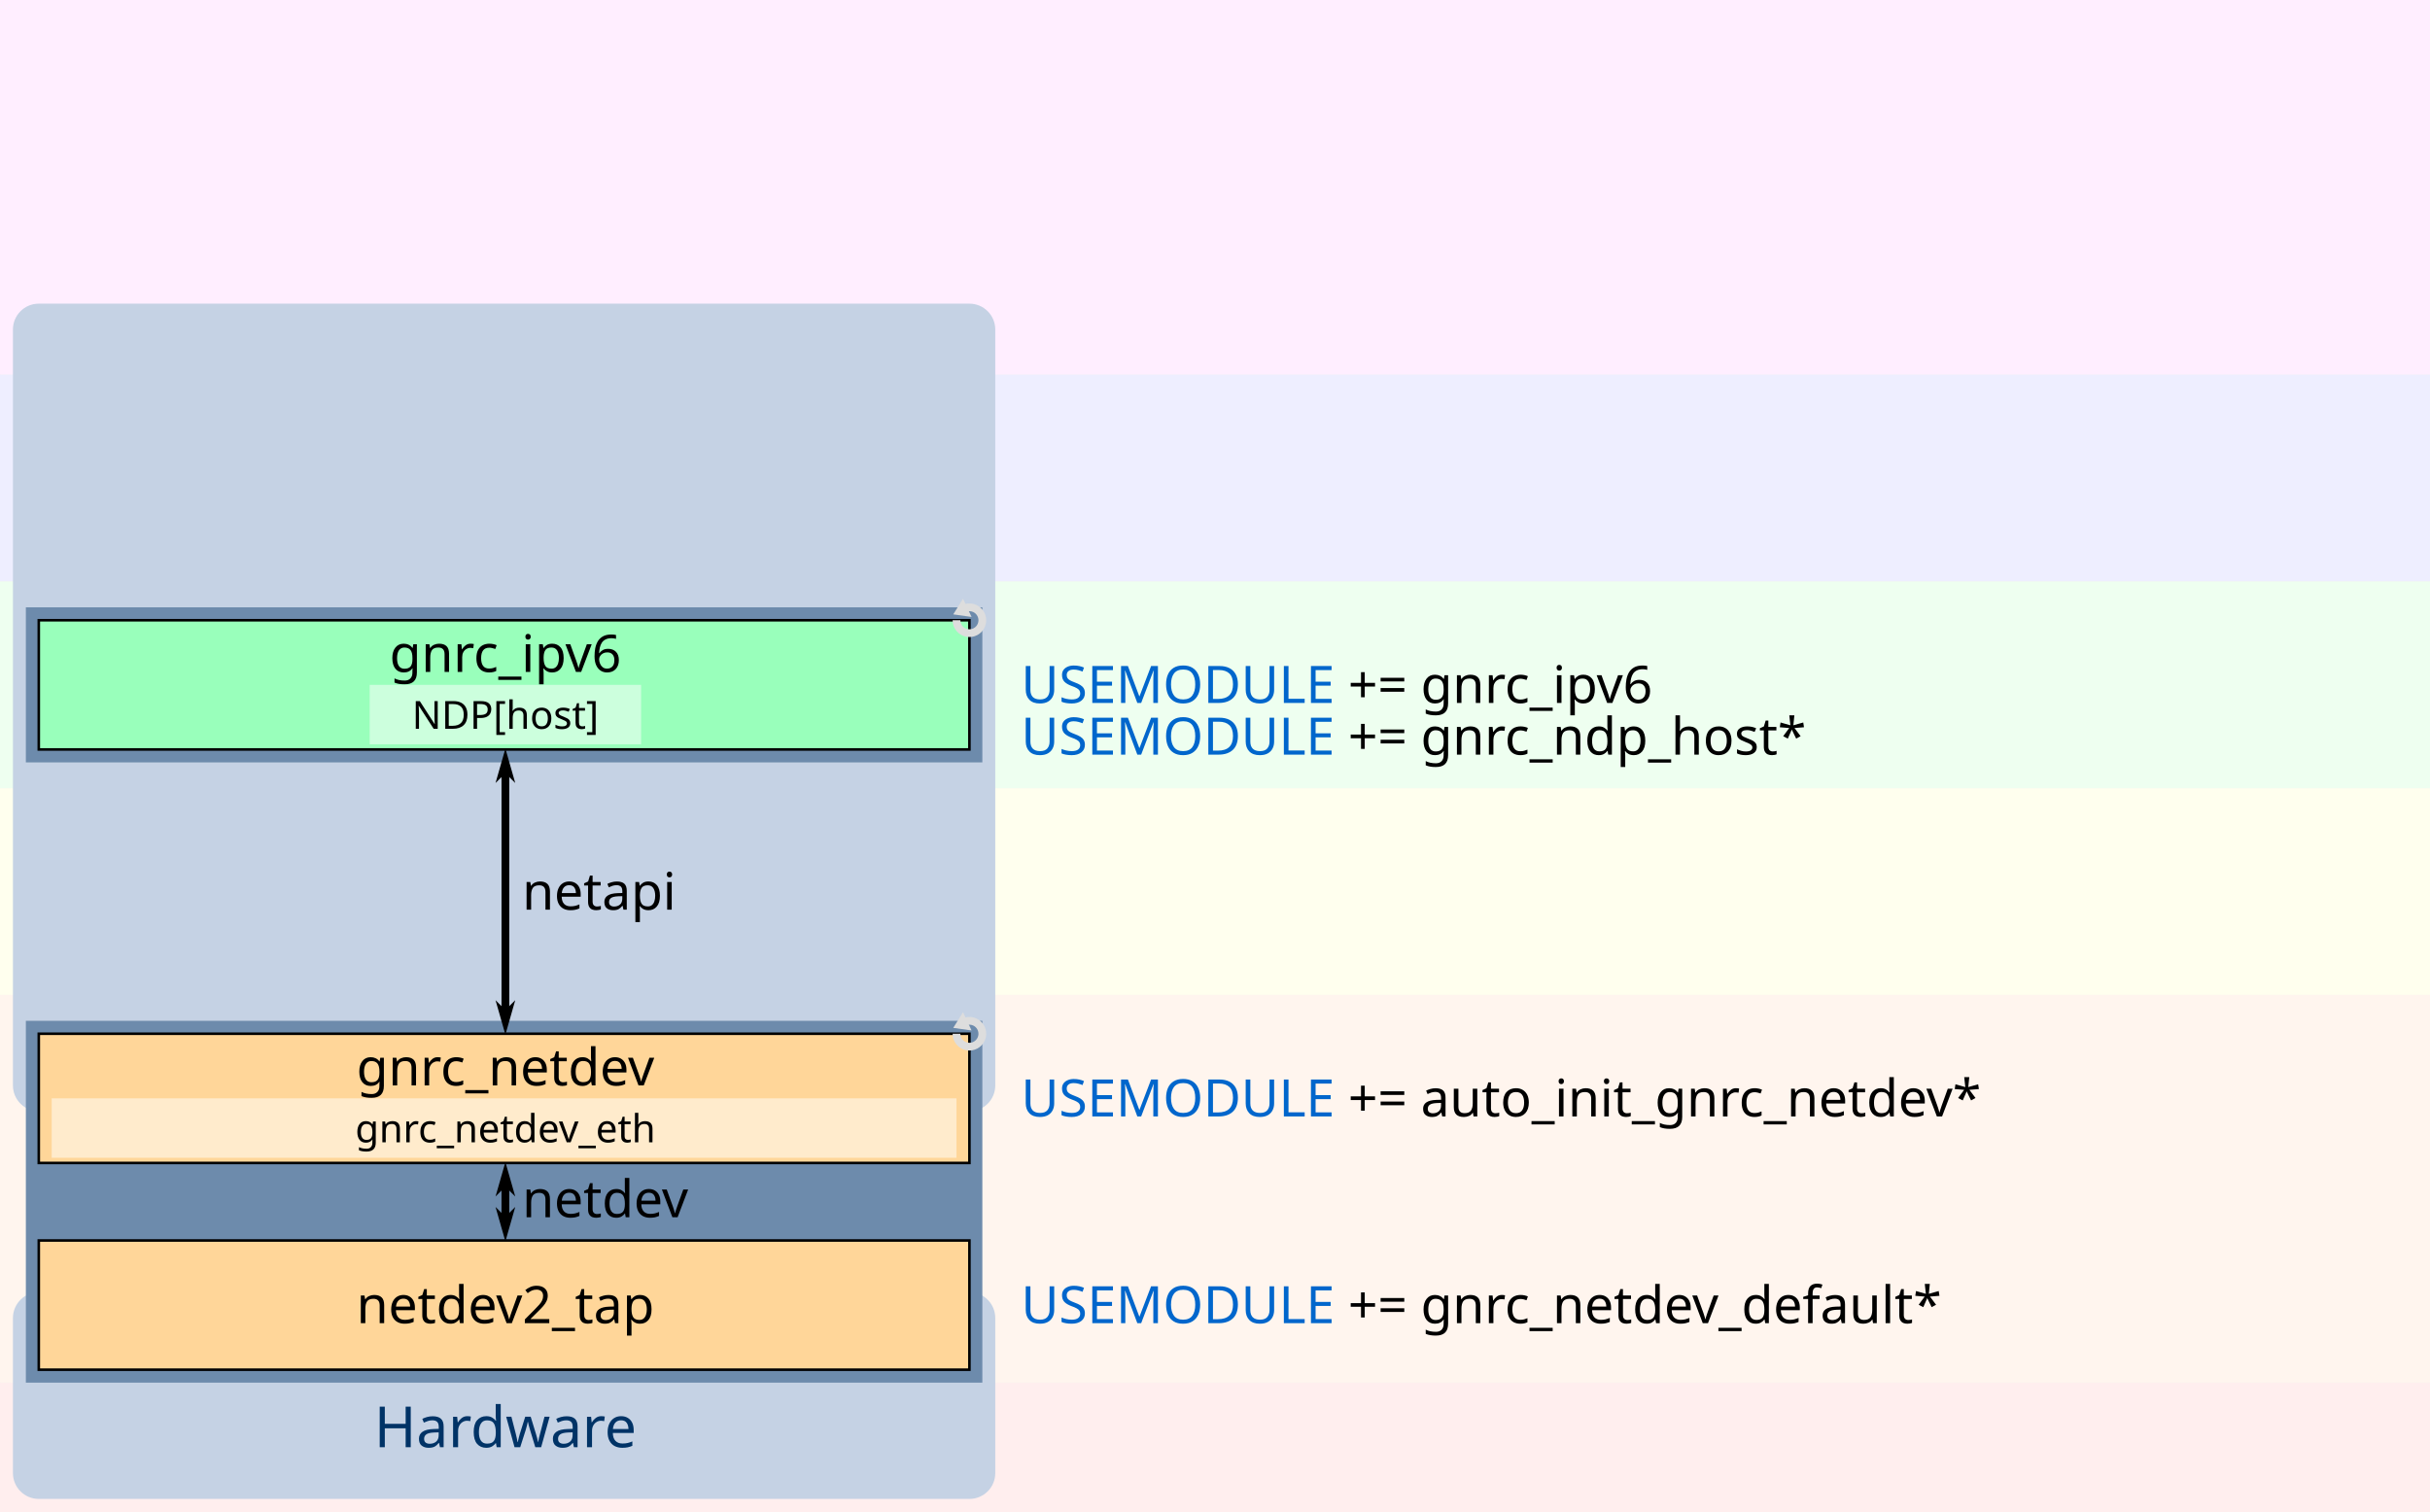
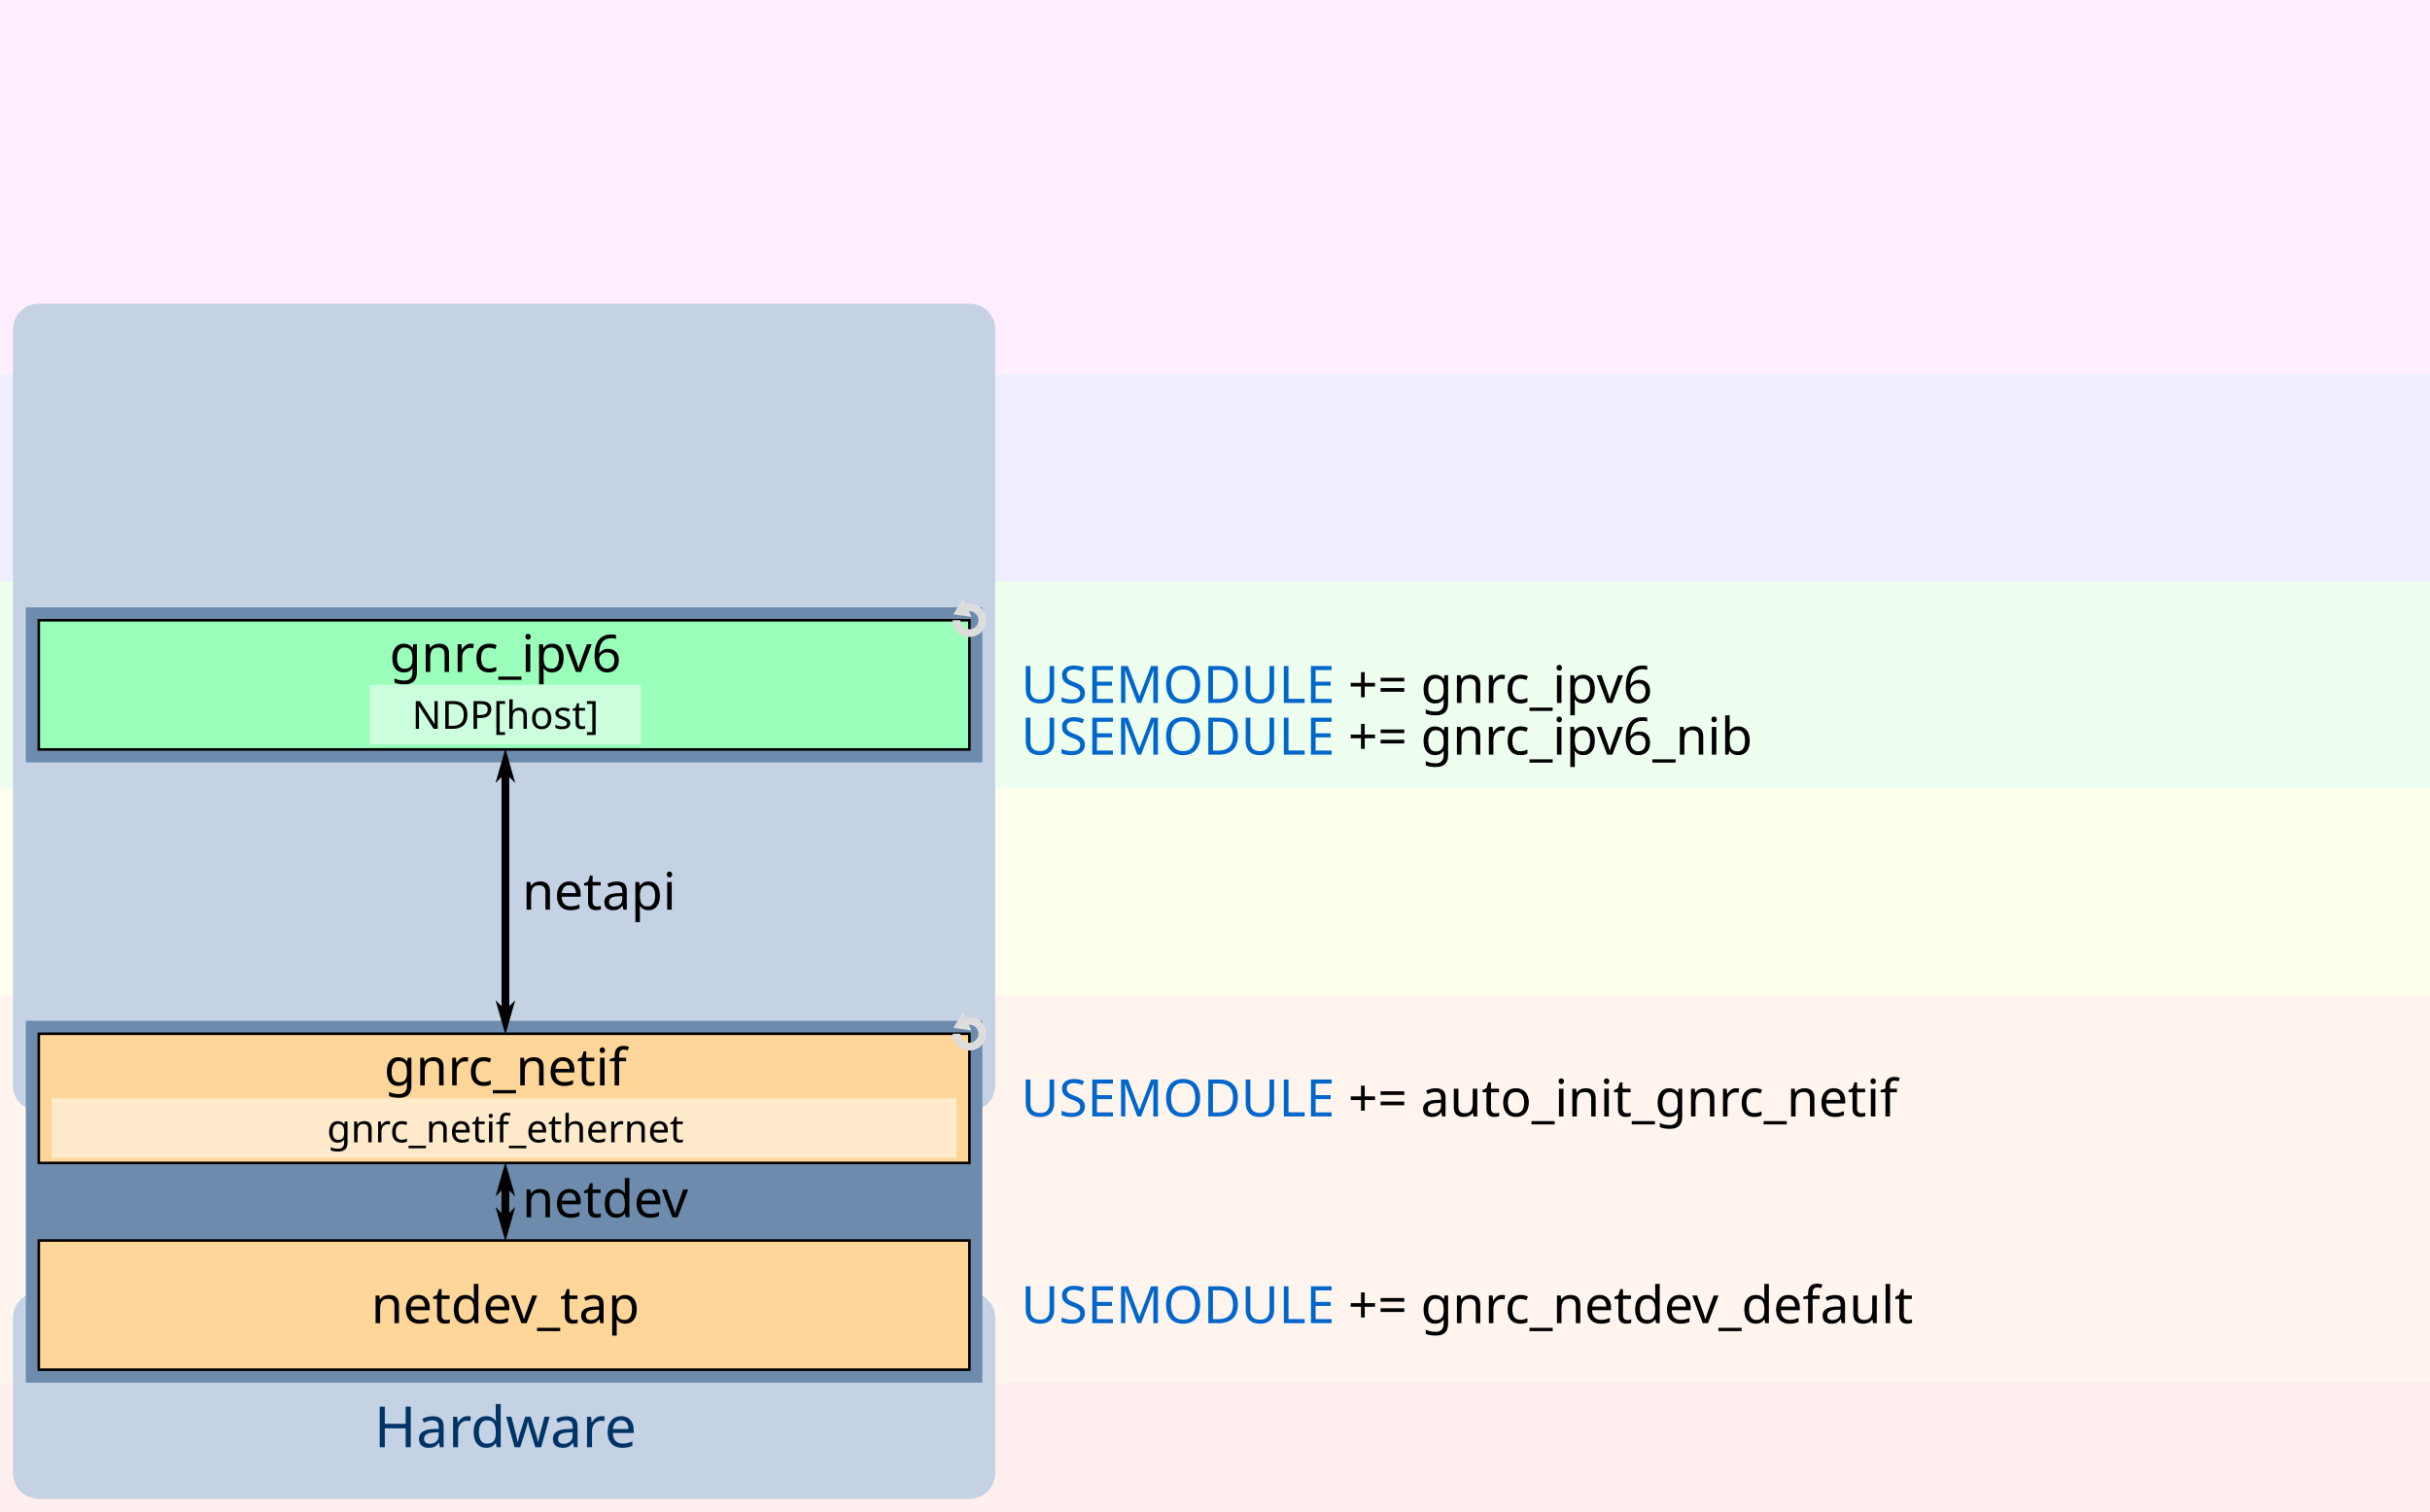
<svg xmlns="http://www.w3.org/2000/svg" version="1.1" width="110mm" height="68.457mm" viewBox="0 0 940 585">
  <defs>
    <style type="text/css">
        .modbox-text {
          line-height: 125%;
          fill: #000000;
          font-family: 'CMU Sans Serif';
          font-size: 20px;
          text-anchor: middle;
        }
        .submodbox-text {
          line-height: 125%;
          fill: #000000;
          font-family: 'CMU Sans Serif';
          font-size: 15px;
          text-anchor: middle;
        }
        .legend {
          fill: #000000;
          font-family: 'CMU Sans Serif';
          font-size: 22px;
          text-anchor: start;
          text-align: center;
        }
        .modbox {
          fill: #ffffff;
          stroke: #000000;
          stroke-miterlimit: 4;
          stroke-miterjoin: round;
          stroke-width: 1;
        }
        .submodbox {
          fill: #ffffff;
        }
        rect.thread {
          fill: #6D8BAC;
        }
        .outer-text {
          line-height: 125%;
          fill: #003366;
          font-family: 'CMU Sans Serif';
          font-size: 22px;
          text-anchor: middle;
        }
        .outer-text-netapi {
          line-height: 125%;
          fill: #000000;
          font-family: 'CMU Sans Serif';
          font-size: 20px;
          text-anchor: start;
        }
        .outer-stroke {
          fill: #C5D2E4;
          stroke: none;
        }
        #gnrc-detail-sock {
          fill: none;
          stroke: url(#outer-gradient-sock);
          stroke-linejoin: miter;
          stroke-miterlimit: 4;
          stroke-width: 3;
        }
        #gnrc-detail-netdev {
          fill: none;
          stroke: url(#outer-gradient-netdev);
          stroke-linejoin: miter;
          stroke-miterlimit: 4;
          stroke-width: 3;
        }
        .thread-marker {
          fill: none;
          stroke: #dddddd;
          marker-end: url(#thread-marker-end);
          stroke-width: 3;
        }
        .outer-stroke-dashed {
          fill: none;
          stroke: #000000;
          stroke-dasharray: 9, 9;
          stroke-linejoin: miter;
          stroke-miterlimit: 4;
          stroke-width: 3;
        }
        .outer-stroke-dotted {
          fill: none;
          stroke: #000000;
          stroke-dasharray: 1, 5;
          stroke-linejoin: miter;
          stroke-miterlimit: 4;
          stroke-width: 3;
        }
        .outer-stroke-arrow {
          fill: none;
          marker-start: url(#arrow-start);
          marker-end: url(#arrow-end);
          stroke: #000000;
          stroke-linejoin: miter;
          stroke-miterlimit: 4;
          stroke-width: 3;
        }
        .outer-arrow-head {
          fill: #000000;
          fill-rule: evenodd;
          stroke: #000000;
          stroke-width: 1pt;
        }
        .thread-marker-head {
          fill: #dddddd;
        }

        #gnrc-sock-box {
          fill: #ff99ff;
        }
        #gnrc-tcp-box,#gnrc-udp-box {
          fill: #9999ff;
        }
        #gnrc-ipv6-box {
          fill: #99ffbb;
        }
        #gnrc-ipv6 .submodbox {
          fill: #ccffdd;
        }
        #gnrc-6lo-box {
          fill: #ffff99;
        }
        .mac-box {
          fill: #ffd699;
        }
        .mac-group .submodbox {
          fill: #ffebcc;
        }
        .appl {
          fill: #ffeeff;
        }
        .tl {
          fill: #eeeeff;
        }
        .nl {
          fill: #eefff0;
        }
        .adpl {
          fill: #ffffee;
        }
        .ll {
          fill: #fff5ee;
        }
        .pl {
          fill: #ffeeee;
        }
        .codebox {
          line-height: 125%;
          fill: #000000;
          font-family: 'Source Code Pro';
          font-size: 20px;
          text-anchor: left;
        }
        .codebox .codebox-variable {
          line-height: 125%;
          fill: #0066cc;
          font-family: 'Source Code Pro';
          font-size: 20px;
          text-anchor: left;
        }
    </style>
    <linearGradient id="outer-gradient-sock" x1="0%" y1="0%" x2="0%" y2="100%">
      <stop style="stop-color: #000000; stop-opacity: 0;" offset="0" />
      <stop style="stop-color: #000000; stop-opacity: 0;" offset="0.1" />
      <stop style="stop-color: #000000; stop-opacity: 1;" offset="0.9" />
      <stop style="stop-color: #000000; stop-opacity: 1;" offset="1" />
    </linearGradient>
    <linearGradient id="outer-gradient-netdev" x1="0%" y1="0%" x2="0%" y2="100%">
      <stop style="stop-color: #000000; stop-opacity: 1;" offset="0" />
      <stop style="stop-color: #000000; stop-opacity: 1;" offset="0.1" />
      <stop style="stop-color: #000000; stop-opacity: 0;" offset="0.9" />
      <stop style="stop-color: #000000; stop-opacity: 0;" offset="1" />
    </linearGradient>
    <marker style="overflow: visible" id="arrow-start" orient="auto">
      <path class="outer-arrow-head" d="M 0,0 5,-5 -12.5,0 5,5 0,0 z" transform="matrix(0.2,0,0,0.2,1.2,0)" />
    </marker>
    <marker style="overflow: visible" id="arrow-end" orient="auto">
      <path class="outer-arrow-head" d="M 0,0 5,-5 -12.5,0 5,5 0,0 z" transform="matrix(-0.2,0,0,-0.2,-1.2,0)" />
    </marker>
    <marker style="overflow: visible" id="thread-marker-end" orient="auto">
      <path class="thread-marker-head" d="M 1,0 -1,1.3 -1,-1.3 z" transform="rotate(20)" />
    </marker>
  </defs>
  <rect class="appl" x="0" y="0" width="1500" height="145" />
  <rect class="tl" x="0" y="145" width="1500" height="80" />
  <rect class="nl" x="0" y="225" width="1500" height="80" />
  <rect class="adpl" x="0" y="305" width="1500" height="80" />
  <rect class="ll" x="0" y="385" width="1500" height="150" />
  <rect class="pl" x="0" y="535" width="1500" height="80" />
  <g id="gnrc-detail" transform="translate(5,0)">
    <g id="gnrc-detail-gnrc" transform="translate(0,80)">
      <rect id="sys-net-border" class="outer-stroke" x="0" y="37.5" width="380" height="312.5" rx="10" ry="10" />
      <rect id="hardware-border-box" class="outer-stroke" x="0" y="420" width="380" height="80" rx="10" ry="10" />
      <rect id="hardware-ipv6-thread-box" class="thread" x="5" y="315" width="370" height="140" />
      <rect id="gnrc-ipv6-thread" class="thread" x="5" y="155" width="370" height="60" />
      <g id="gnrc-ipv6" class="thread">
        <rect id="gnrc-ipv6-box" class="modbox" x="10" y="160" width="360" height="50">
        </rect>
        <text id="gnrc-ipv6-label" class="modbox-text" x="190.5" y="180">
          <tspan>gnrc_ipv6</tspan>
        </text>
        <rect class="submodbox" x="138" y="185" width="105" height="23" />
        <text id="gnrc-ndp-router-label" class="submodbox-text" x="190.5" y="202">
          <tspan>NDP[host]</tspan>
        </text>
        <path class="thread-marker" d="M 365 160 a 5 5 0 1 0 1.464 -3.536" />
      </g>
      <g id="hardware-border">
        <text id="hardware-border-label" class="outer-text" x="190.5" y="480">
          <tspan>Hardware</tspan>
        </text>
      </g>
-       <g id="netapi-ipv6-netdev">
-         <path id="netapi-ipv6-netdev-arrow" d="m 190.5,215 0,100" class="outer-stroke-arrow" />
-         <text id="netapi-ipv6-netdev-label" class="outer-text-netapi" x="197" y="272">
+       <g id="netapi-ipv6-netif">
+         <path id="netapi-ipv6-netif-arrow" d="m 190.5,215 0,100" class="outer-stroke-arrow" />
+         <text id="netapi-ipv6-netif-label" class="outer-text-netapi" x="197" y="272">
          <tspan>netapi</tspan>
        </text>
      </g>
      <g id="gnrc-netdev-ipv6" class="mac-group">
        <rect id="netdev-ipv6-mac-box" class="modbox mac-box" x="10" y="320" width="360" height="50" />
        <text id="netdev-ipv6-mac-label" class="modbox-text" x="190.5" y="340">
-           <tspan>gnrc_netdev</tspan>
+           <tspan>gnrc_netif</tspan>
        </text>
        <rect class="submodbox" x="15" y="345" width="350" height="23" />
-         <text id="gnrc-netdev-eth-label" class="submodbox-text" x="190.5" y="362">
-           <tspan>gnrc_netdev_eth</tspan>
+         <text id="gnrc-netif-eth-label" class="submodbox-text" x="190.5" y="362">
+           <tspan>gnrc_netif_ethernet</tspan>
        </text>
        <path class="thread-marker" d="M 365 320 a 5 5 0 1 0 1.464 -3.536" />
        <path id="netdev-ipv6-arrow" d="m 190.5,375 0,20" class="outer-stroke-arrow" />
        <text id="netdev-ipv6-label" class="outer-text-netapi" x="197" y="391">
          <tspan>netdev</tspan>
        </text>
        <rect id="netdev-ipv6-drive-box" class="modbox mac-box" x="10" y="400" width="360" height="50" />
        <text id="netdev-ipv6-driver-label" class="modbox-text" x="190.5" y="432">
-           <tspan>netdev2_tap</tspan>
+           <tspan>netdev_tap</tspan>
        </text>
      </g>
    </g>
    <g class="codebox">
      <text x="390" y="272" id="make-gnrc_ipv6">
        <tspan class="codebox-variable">USEMODULE</tspan> += gnrc_ipv6</text>
-       <text x="390" y="292" id="make-gnrc_ndp">
-         <tspan class="codebox-variable">USEMODULE</tspan> += gnrc_ndp_host*</text>
-       <text x="390" y="432" id="make-auto_init_gnrc_netdev">
-         <tspan class="codebox-variable">USEMODULE</tspan> += auto_init_gnrc_netdev*</text>
-       <text x="390" y="512" id="make-auto_init_gnrc_netdev">
-         <tspan class="codebox-variable">USEMODULE</tspan> += gnrc_netdev_default*</text>
+       <text x="390" y="292" id="make-gnrc_ipv6_nib">
+         <tspan class="codebox-variable">USEMODULE</tspan> += gnrc_ipv6_nib</text>
+       <text x="390" y="432" id="make-auto_init_gnrc_netif">
+         <tspan class="codebox-variable">USEMODULE</tspan> += auto_init_gnrc_netif</text>
+       <text x="390" y="512" id="make-gnrc_netdev_default">
+         <tspan class="codebox-variable">USEMODULE</tspan> += gnrc_netdev_default</text>
    </g>
  </g>
</svg>
